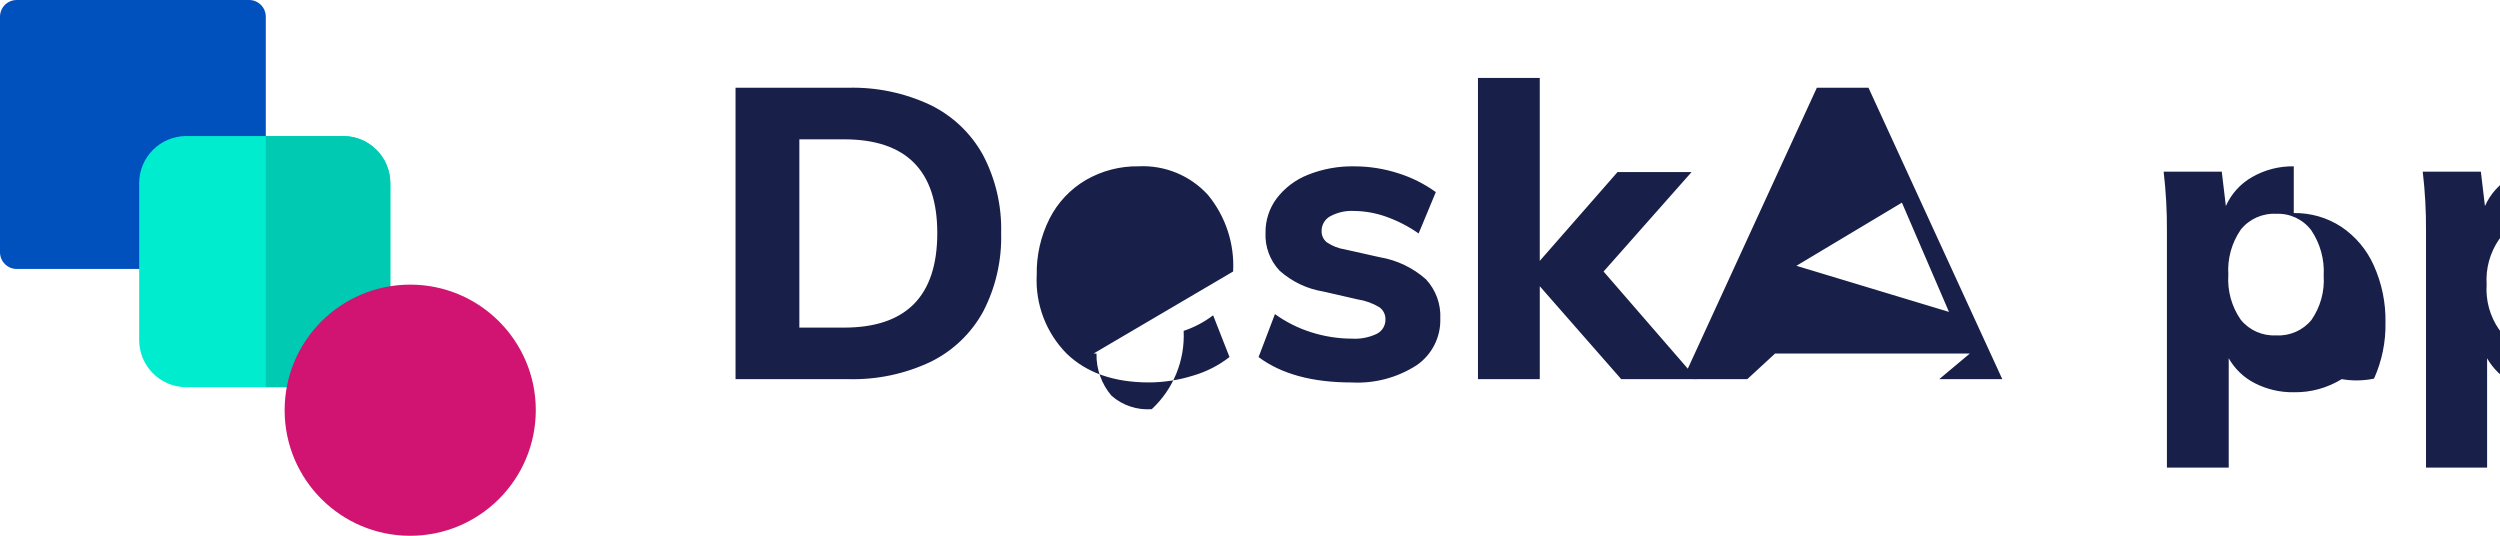
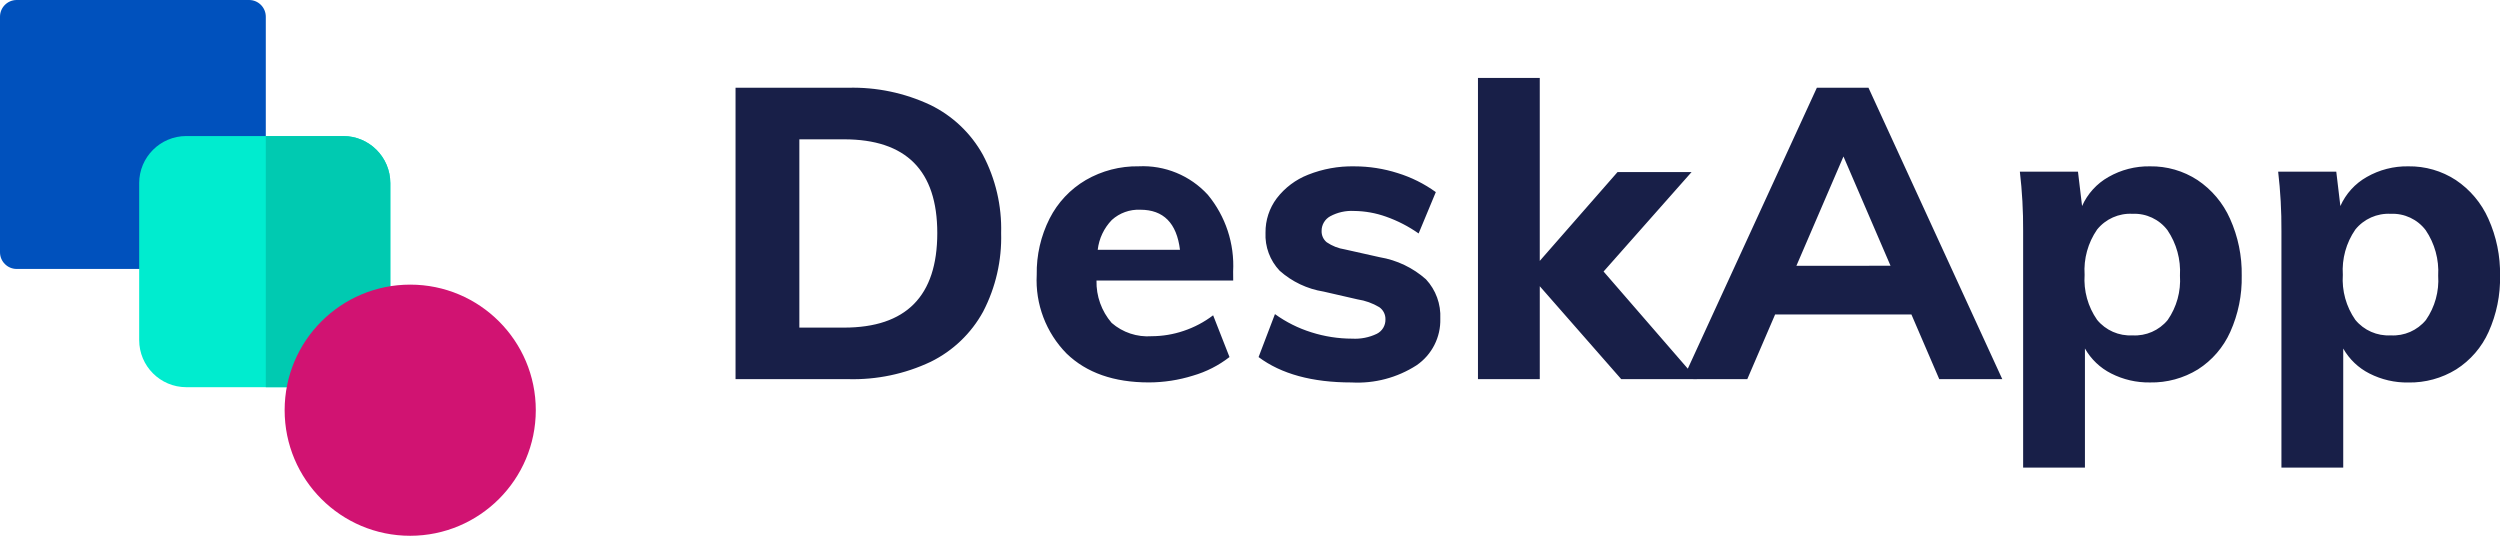
<svg xmlns="http://www.w3.org/2000/svg" width="256.633" height="55" viewBox="0 0 256.633 55">
  <g id="deskapp-logo" transform="translate(-329.089 -601.197)">
    <g id="_029-blend" data-name="029-blend" transform="translate(329.089 601.197)">
      <path id="Path_78" data-name="Path 78" d="M25.58,27.609H1.705A1.716,1.716,0,0,1,0,25.883V1.725A1.716,1.716,0,0,1,1.705,0H25.58a1.716,1.716,0,0,1,1.705,1.725V25.883A1.716,1.716,0,0,1,25.58,27.609Zm0,0" transform="translate(0)" fill="#0051bd" />
      <path id="Path_79" data-name="Path 79" d="M153.947,155.781H137.834A4.84,4.84,0,0,1,133,150.947V134.834A4.84,4.84,0,0,1,137.834,130h16.113a4.84,4.84,0,0,1,4.834,4.834v16.113A4.84,4.84,0,0,1,153.947,155.781Zm0,0" transform="translate(-118.713 -116.035)" fill="#00eccf" />
      <path id="Path_80" data-name="Path 80" d="M261.949,130H254v25.781h7.949a4.84,4.84,0,0,0,4.834-4.834V134.834A4.84,4.84,0,0,0,261.949,130Zm0,0" transform="translate(-226.715 -116.035)" fill="#00cab1" />
      <path id="Path_81" data-name="Path 81" d="M284.891,297.781a12.891,12.891,0,1,1,12.891-12.891A12.905,12.905,0,0,1,284.891,297.781Zm0,0" transform="translate(-242.781 -242.781)" fill="#d11372" />
    </g>
-     <path id="Path_82" data-name="Path 82" d="M3.2-32.112H14.749a18.7,18.7,0,0,1,8.445,1.765,12.333,12.333,0,0,1,5.4,5.126,16.264,16.264,0,0,1,1.87,8.025,16.507,16.507,0,0,1-1.849,8.067,12.332,12.332,0,0,1-5.378,5.147A18.615,18.615,0,0,1,14.749-2.2H3.2ZM14.329-7.49q9.58,0,9.58-9.706,0-9.622-9.58-9.622H9.75V-7.49ZM39.957-4.832H40.253a6.429,6.429,0,0,0,1.555,4.349,5.64,5.64,0,0,0,4.118,1.366A10.31,10.31,0,0,0,49.2-7.154a10.451,10.451,0,0,0,3.025-1.6l1.681,4.286a11.177,11.177,0,0,1-3.76,1.912,15.251,15.251,0,0,1-4.517.693q-5.378,0-8.445-2.962a10.719,10.719,0,0,1-3.067-8.088,12.324,12.324,0,0,1,1.324-5.777,9.639,9.639,0,0,1,3.718-3.95,10.5,10.5,0,0,1,5.42-1.408,9.033,9.033,0,0,1,7.1,2.92,11.4,11.4,0,0,1,2.6,7.878ZM66.429-1.86q-6.05,0-9.538-2.605l1.681-4.412a13,13,0,0,0,3.739,1.87,13.852,13.852,0,0,0,4.2.651,5.144,5.144,0,0,0,2.521-.5,1.6,1.6,0,0,0,.882-1.471,1.48,1.48,0,0,0-.63-1.26,6.139,6.139,0,0,0-2.227-.8l-3.487-.8a8.9,8.9,0,0,1-4.517-2.143,5.324,5.324,0,0,1-1.45-3.908,5.765,5.765,0,0,1,1.155-3.529,7.5,7.5,0,0,1,3.214-2.416,12.219,12.219,0,0,1,4.748-.861,14.642,14.642,0,0,1,4.454.693A13.45,13.45,0,0,1,75.085-21.4L73.32-17.154a13.786,13.786,0,0,0-3.34-1.723,10.071,10.071,0,0,0-3.3-.588,4.62,4.62,0,0,0-2.437.546,1.7,1.7,0,0,0-.882,1.513,1.436,1.436,0,0,0,.525,1.155,4.536,4.536,0,0,0,1.87.735l3.571.8a9.517,9.517,0,0,1,4.748,2.269,5.539,5.539,0,0,1,1.471,4.034,5.606,5.606,0,0,1-2.437,4.79A11.192,11.192,0,0,1,66.429-1.86ZM94.118-2.2l-8.361-9.538V-2.2H79.412V-33.12h6.344v18.781l7.983-9.118h7.6l-9.033,10.21,9.58,11.05ZM129.907-4.832H109.916L107.059-2.2h-6.6L114.2-32.112H119.5L133.235-2.2h-6.47ZM127.764-9.101l-4.832-11.218L112.1-13.835ZM163.157-19.249a8.678,8.678,0,0,1,4.874,1.408,9.352,9.352,0,0,1,3.34,3.971,13.644,13.644,0,0,1,1.2,5.84,13.426,13.426,0,0,1-1.176,5.777A8.858,8.858,0,0,1,168.076-2.2a9.054,9.054,0,0,1-4.916,1.345,8.472,8.472,0,0,1-3.992-.924,6.427,6.427,0,0,1-2.689-2.563V6.879h-6.344V-17.406a49.529,49.529,0,0,0-.336-6.092h5.966l.42,3.529a6.415,6.415,0,0,1,2.71-2.983A8.3,8.3,0,0,1,163.157-24.045ZM161.354-6.692a4.358,4.358,0,0,0,3.613-1.576,7.156,7.156,0,0,0,1.26-4.559,7.534,7.534,0,0,0-1.281-4.664,4.258,4.258,0,0,0-3.592-1.681,4.368,4.368,0,0,0-3.634,1.618,7.331,7.331,0,0,0-1.281,4.643,7.239,7.239,0,0,0,1.281,4.622A4.393,4.393,0,0,0,161.354-6.692ZM189.673-23.045a8.678,8.678,0,0,1,4.874,1.408,9.352,9.352,0,0,1,3.34,3.971,13.644,13.644,0,0,1,1.2,5.84,13.426,13.426,0,0,1-1.176,5.777A8.858,8.858,0,0,1,194.6-2.2a9.054,9.054,0,0,1-4.916,1.345,8.472,8.472,0,0,1-3.992-.924,6.427,6.427,0,0,1-2.689-2.563V6.879H176.732V-17.406a49.529,49.529,0,0,0-.336-6.092h5.966l.42,3.529a6.415,6.415,0,0,1,2.71-2.983A8.3,8.3,0,0,1,189.673-23.045ZM187.87-5.692a4.358,4.358,0,0,0,3.613-1.576,7.156,7.156,0,0,0,1.26-4.559,7.534,7.534,0,0,0-1.281-4.664,4.258,4.258,0,0,0-3.592-1.681,4.368,4.368,0,0,0-3.634,1.618,7.331,7.331,0,0,0-1.281,4.643,7.239,7.239,0,0,0,1.281,4.622A4.393,4.393,0,0,0,187.87-5.692Z" transform="translate(401.395 642.317)" fill="#181f48" />
+     <path id="Path_82" data-name="Path 82" d="M3.2-32.112H14.749a18.7,18.7,0,0,1,8.445,1.765,12.333,12.333,0,0,1,5.4,5.126,16.264,16.264,0,0,1,1.87,8.025,16.507,16.507,0,0,1-1.849,8.067,12.332,12.332,0,0,1-5.378,5.147A18.615,18.615,0,0,1,14.749-2.2H3.2ZM14.329-7.49q9.58,0,9.58-9.706,0-9.622-9.58-9.622H9.75V-7.49Zm39.957-4.832H40.253a6.429,6.429,0,0,0,1.555,4.349,5.64,5.64,0,0,0,4.118,1.366A10.31,10.31,0,0,0,49.2-7.154a10.451,10.451,0,0,0,3.025-1.6l1.681,4.286a11.177,11.177,0,0,1-3.76,1.912,15.251,15.251,0,0,1-4.517.693q-5.378,0-8.445-2.962a10.719,10.719,0,0,1-3.067-8.088,12.324,12.324,0,0,1,1.324-5.777,9.639,9.639,0,0,1,3.718-3.95,10.5,10.5,0,0,1,5.42-1.408,9.033,9.033,0,0,1,7.1,2.92,11.4,11.4,0,0,1,2.6,7.878Zm-9.538-7.269a4.082,4.082,0,0,0-2.92,1.05,5.266,5.266,0,0,0-1.45,3.067h8.445Q48.32-19.591,44.749-19.591ZM66.429-1.86q-6.05,0-9.538-2.605l1.681-4.412a13,13,0,0,0,3.739,1.87,13.852,13.852,0,0,0,4.2.651,5.144,5.144,0,0,0,2.521-.5,1.6,1.6,0,0,0,.882-1.471,1.48,1.48,0,0,0-.63-1.26,6.139,6.139,0,0,0-2.227-.8l-3.487-.8a8.9,8.9,0,0,1-4.517-2.143,5.324,5.324,0,0,1-1.45-3.908,5.765,5.765,0,0,1,1.155-3.529,7.5,7.5,0,0,1,3.214-2.416,12.219,12.219,0,0,1,4.748-.861,14.642,14.642,0,0,1,4.454.693A13.45,13.45,0,0,1,75.085-21.4L73.32-17.154a13.786,13.786,0,0,0-3.34-1.723,10.071,10.071,0,0,0-3.3-.588,4.62,4.62,0,0,0-2.437.546,1.7,1.7,0,0,0-.882,1.513,1.436,1.436,0,0,0,.525,1.155,4.536,4.536,0,0,0,1.87.735l3.571.8a9.517,9.517,0,0,1,4.748,2.269,5.539,5.539,0,0,1,1.471,4.034,5.606,5.606,0,0,1-2.437,4.79A11.192,11.192,0,0,1,66.429-1.86ZM94.118-2.2l-8.361-9.538V-2.2H79.412V-33.12h6.344v18.781l7.983-9.118h7.6l-9.033,10.21,9.58,11.05Zm29.789-6.639H109.916L107.059-2.2h-6.6L114.2-32.112H119.5L133.235-2.2h-6.47Zm-2.143-5-4.832-11.218L112.1-13.835ZM148.4-24.045a8.678,8.678,0,0,1,4.874,1.408,9.352,9.352,0,0,1,3.34,3.971,13.644,13.644,0,0,1,1.2,5.84,13.426,13.426,0,0,1-1.176,5.777A8.858,8.858,0,0,1,153.319-3.2,9.054,9.054,0,0,1,148.4-1.86a8.472,8.472,0,0,1-3.992-.924,6.427,6.427,0,0,1-2.689-2.563V6.879h-6.344V-17.406a49.529,49.529,0,0,0-.336-6.092h5.966l.42,3.529a6.415,6.415,0,0,1,2.71-2.983A8.3,8.3,0,0,1,148.4-24.045ZM146.6-6.692a4.358,4.358,0,0,0,3.613-1.576,7.156,7.156,0,0,0,1.26-4.559,7.534,7.534,0,0,0-1.281-4.664,4.258,4.258,0,0,0-3.592-1.681,4.368,4.368,0,0,0-3.634,1.618,7.331,7.331,0,0,0-1.281,4.643,7.239,7.239,0,0,0,1.281,4.622A4.393,4.393,0,0,0,146.6-6.692Zm28.319-17.353a8.678,8.678,0,0,1,4.874,1.408,9.352,9.352,0,0,1,3.34,3.971,13.644,13.644,0,0,1,1.2,5.84,13.426,13.426,0,0,1-1.176,5.777A8.858,8.858,0,0,1,179.831-3.2a9.054,9.054,0,0,1-4.916,1.345,8.472,8.472,0,0,1-3.992-.924,6.427,6.427,0,0,1-2.689-2.563V6.879H161.89V-17.406a49.529,49.529,0,0,0-.336-6.092h5.966l.42,3.529a6.415,6.415,0,0,1,2.71-2.983A8.3,8.3,0,0,1,174.915-24.045ZM173.108-6.692a4.358,4.358,0,0,0,3.613-1.576,7.156,7.156,0,0,0,1.26-4.559A7.534,7.534,0,0,0,176.7-17.49a4.258,4.258,0,0,0-3.592-1.681,4.368,4.368,0,0,0-3.634,1.618,7.331,7.331,0,0,0-1.281,4.643,7.239,7.239,0,0,0,1.281,4.622A4.393,4.393,0,0,0,173.108-6.692Z" transform="translate(401.395 642.317)" fill="#181f48" />
  </g>
</svg>
